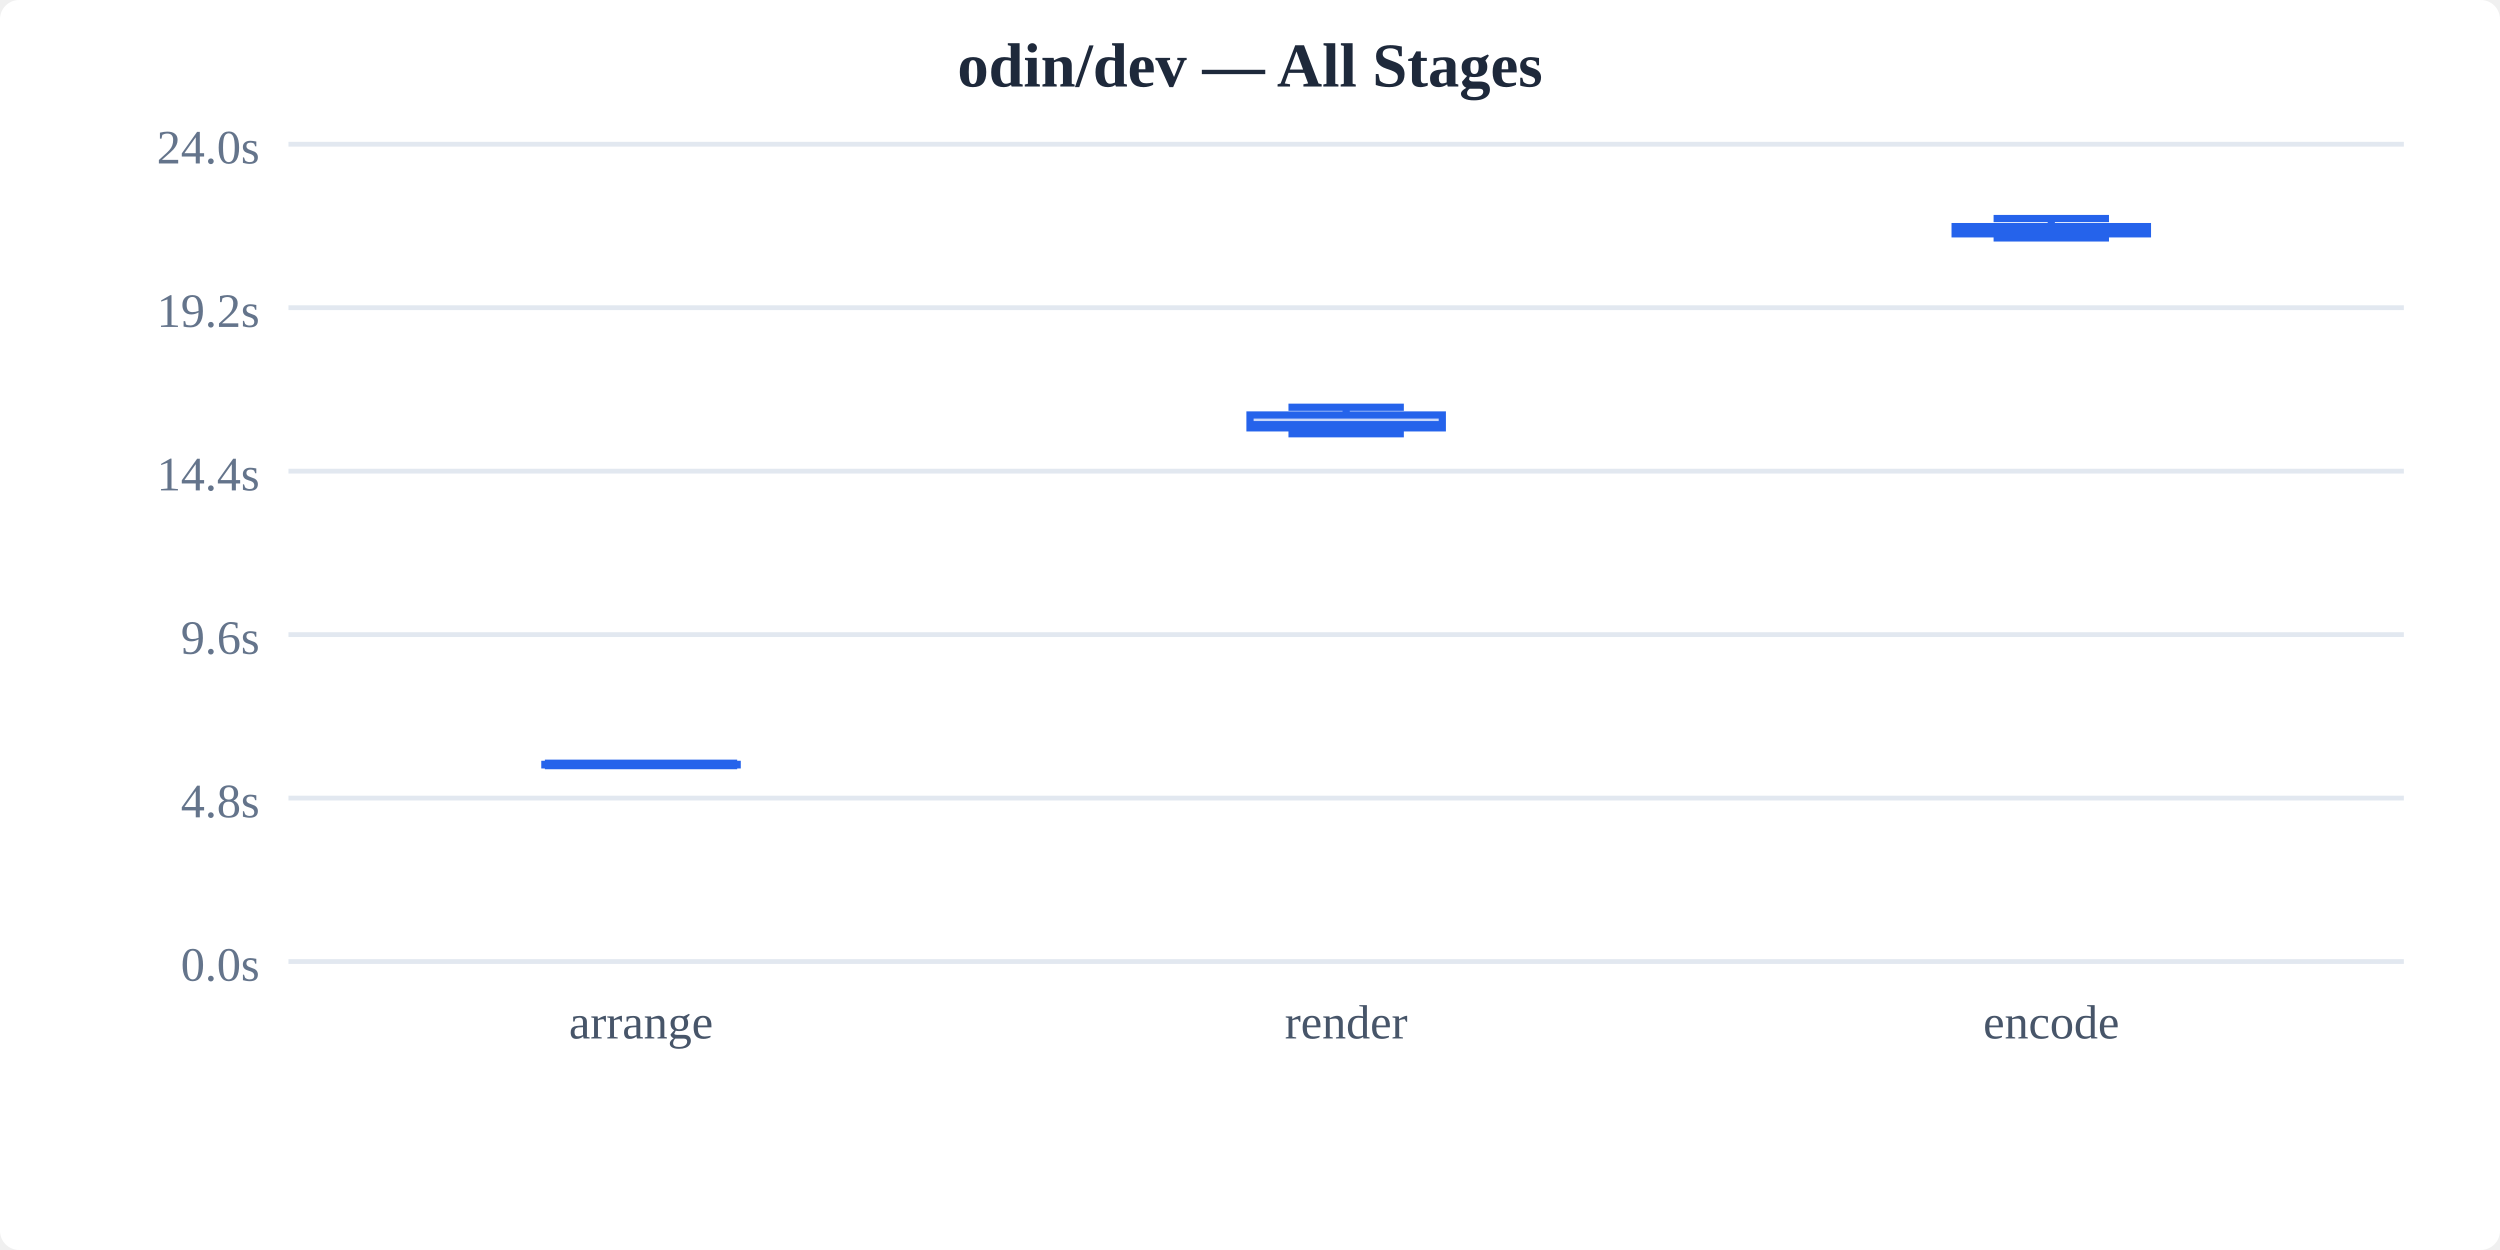
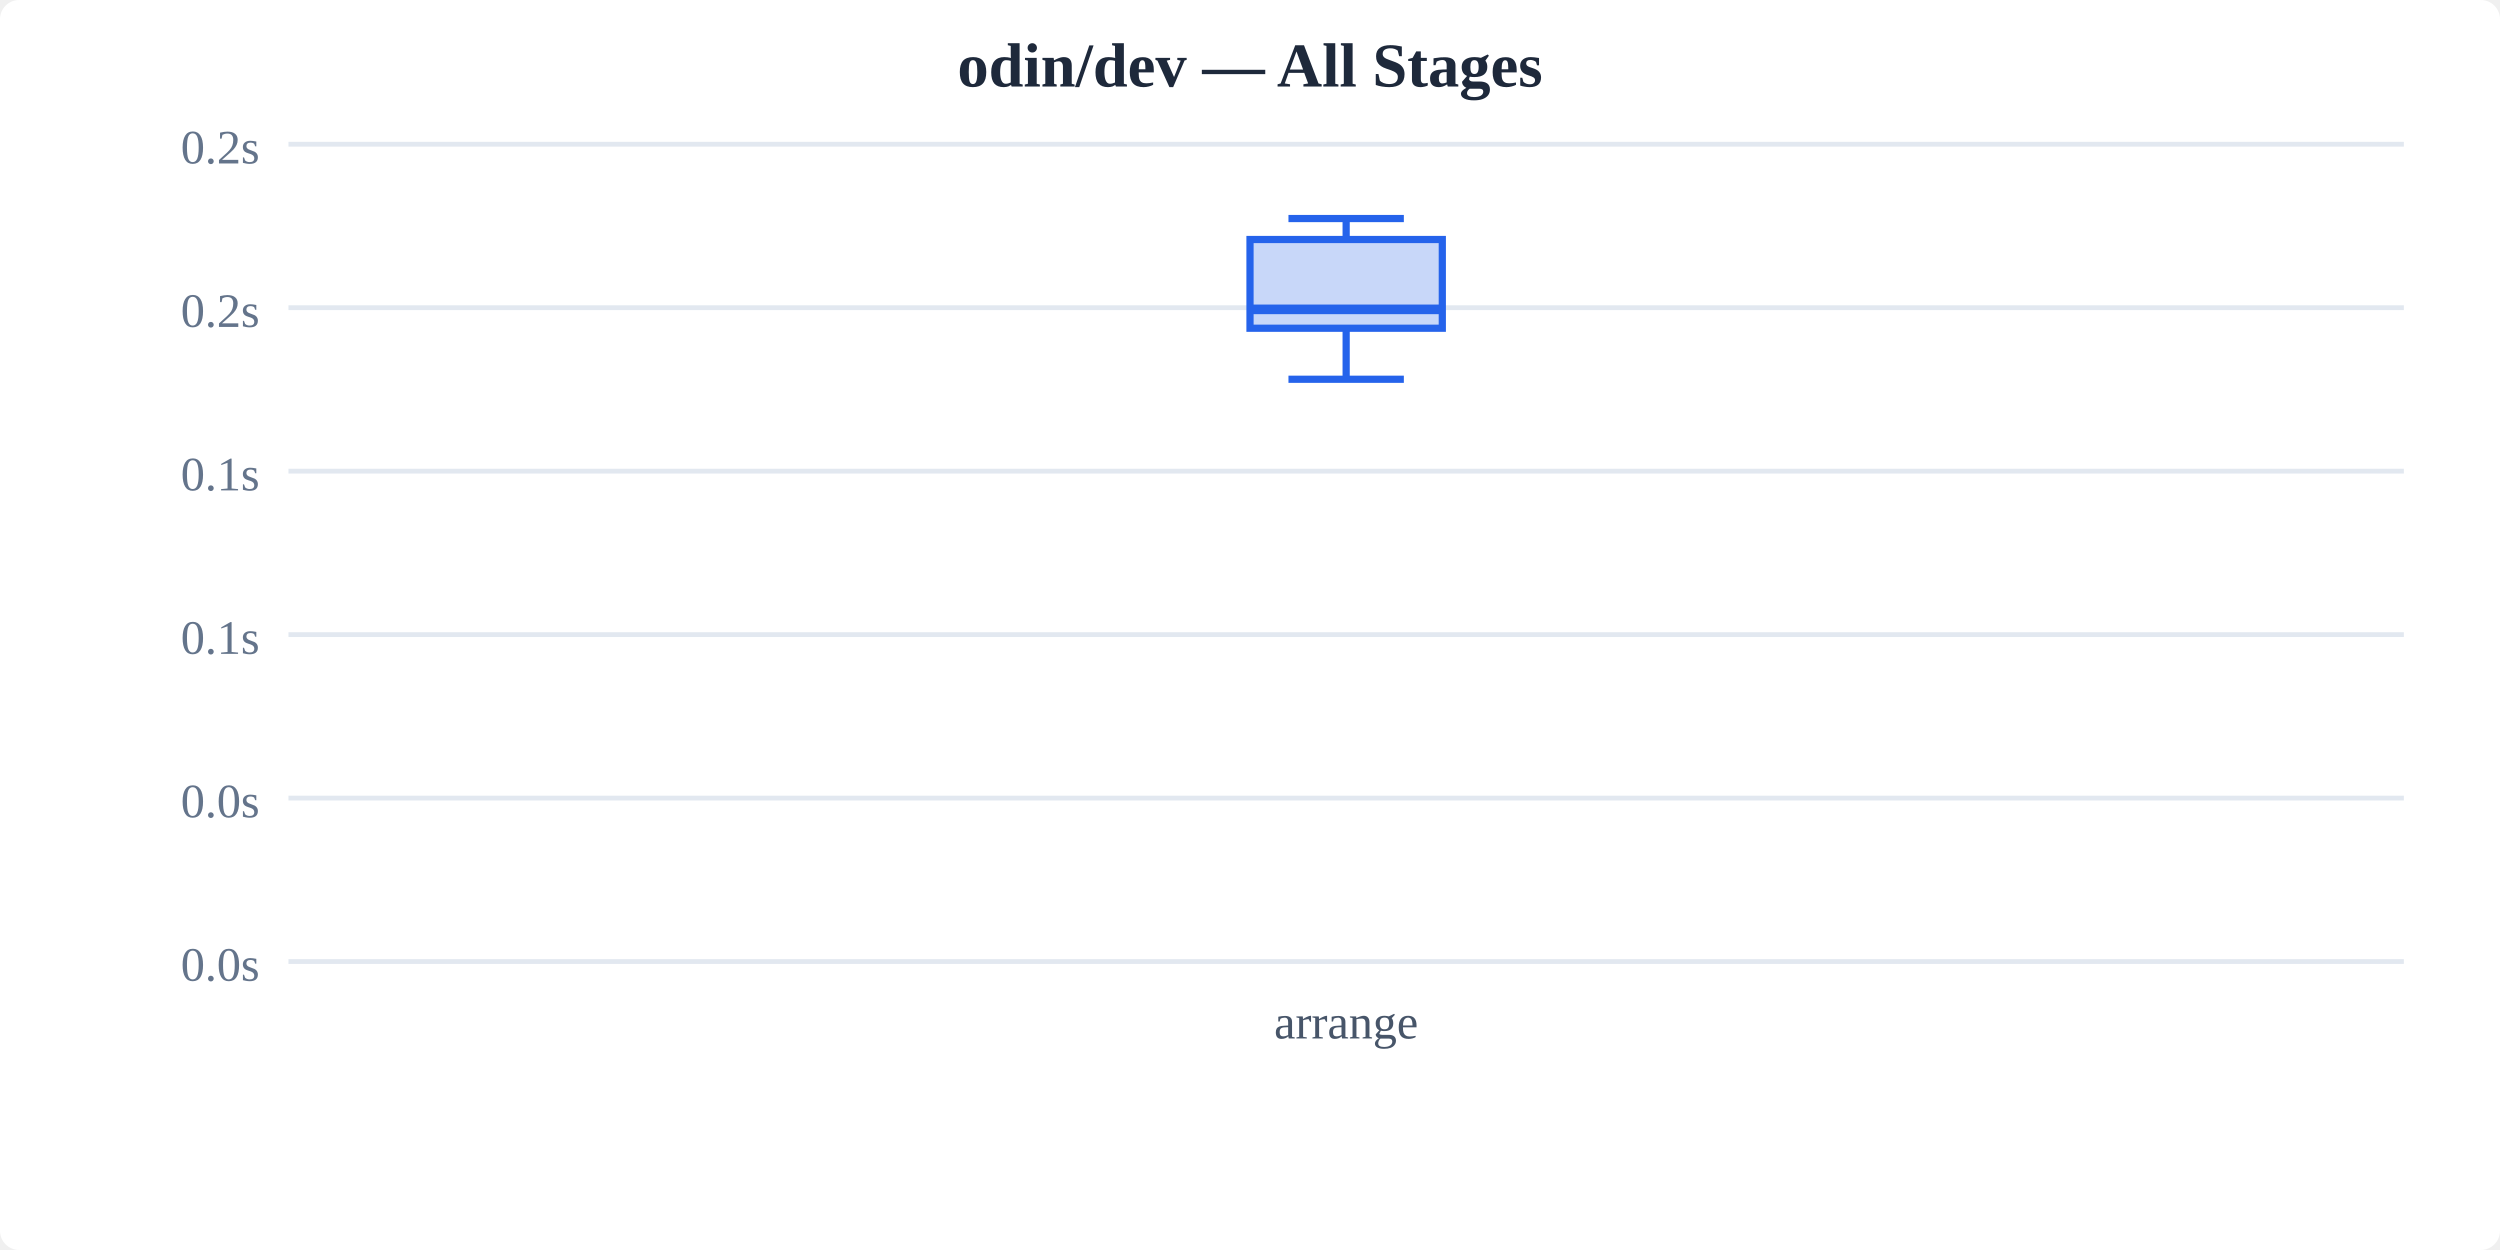
<svg xmlns="http://www.w3.org/2000/svg" width="520" height="260" viewBox="0 0 520 260">
  <rect width="520" height="260" fill="white" rx="4" />
  <text x="260.0" y="18" text-anchor="middle" font-size="13" font-weight="600" fill="#1e293b">odin/dev — All Stages</text>
  <line x1="60" y1="200.0" x2="500" y2="200.0" stroke="#e2e8f0" stroke-width="1" />
  <text x="54" y="204.0" text-anchor="end" font-size="10" fill="#64748b">0.0s</text>
  <line x1="60" y1="166.0" x2="500" y2="166.0" stroke="#e2e8f0" stroke-width="1" />
-   <text x="54" y="170.0" text-anchor="end" font-size="10" fill="#64748b">4.8s</text>
+   <text x="54" y="170.0" text-anchor="end" font-size="10" fill="#64748b">0.0s</text>
  <line x1="60" y1="132.0" x2="500" y2="132.0" stroke="#e2e8f0" stroke-width="1" />
-   <text x="54" y="136.0" text-anchor="end" font-size="10" fill="#64748b">9.6s</text>
-   <line x1="60" y1="98.0" x2="500" y2="98.0" stroke="#e2e8f0" stroke-width="1" />
-   <text x="54" y="102.0" text-anchor="end" font-size="10" fill="#64748b">14.4s</text>
+   <text x="54" y="136.0" text-anchor="end" font-size="10" fill="#64748b">0.1s</text>
+   <line x1="60" y1="98" x2="500" y2="98" stroke="#e2e8f0" stroke-width="1" />
+   <text x="54" y="102" text-anchor="end" font-size="10" fill="#64748b">0.1s</text>
  <line x1="60" y1="64.0" x2="500" y2="64.0" stroke="#e2e8f0" stroke-width="1" />
-   <text x="54" y="68.0" text-anchor="end" font-size="10" fill="#64748b">19.2s</text>
+   <text x="54" y="68.0" text-anchor="end" font-size="10" fill="#64748b">0.2s</text>
  <line x1="60" y1="30.0" x2="500" y2="30.0" stroke="#e2e8f0" stroke-width="1" />
-   <text x="54" y="34.0" text-anchor="end" font-size="10" fill="#64748b">24.0s</text>
-   <text x="133.333" y="216" text-anchor="middle" font-size="10" fill="#475569">arrange</text>
-   <line x1="133.333" y1="159.118" x2="133.333" y2="159.091" stroke="#2563eb" stroke-width="1.5" />
-   <line x1="133.333" y1="158.987" x2="133.333" y2="158.892" stroke="#2563eb" stroke-width="1.5" />
-   <line x1="121.333" y1="159.118" x2="145.333" y2="159.118" stroke="#2563eb" stroke-width="1.5" />
-   <line x1="121.333" y1="158.892" x2="145.333" y2="158.892" stroke="#2563eb" stroke-width="1.5" />
-   <rect x="113.333" y="158.987" width="40" height="0.104" fill="#2563eb" fill-opacity="0.25" stroke="#2563eb" stroke-width="1.5" />
-   <line x1="113.333" y1="159.002" x2="153.333" y2="159.002" stroke="#2563eb" stroke-width="2" />
-   <text x="280.0" y="216" text-anchor="middle" font-size="10" fill="#475569">render</text>
-   <line x1="280.0" y1="90.222" x2="280.0" y2="88.993" stroke="#2563eb" stroke-width="1.5" />
-   <line x1="280.0" y1="86.314" x2="280.0" y2="84.707" stroke="#2563eb" stroke-width="1.5" />
-   <line x1="268.0" y1="90.222" x2="292.0" y2="90.222" stroke="#2563eb" stroke-width="1.5" />
-   <line x1="268.0" y1="84.707" x2="292.0" y2="84.707" stroke="#2563eb" stroke-width="1.5" />
-   <rect x="260.0" y="86.314" width="40" height="2.68" fill="#2563eb" fill-opacity="0.25" stroke="#2563eb" stroke-width="1.5" />
-   <line x1="260.0" y1="88.581" x2="300.0" y2="88.581" stroke="#2563eb" stroke-width="2" />
-   <text x="426.667" y="216" text-anchor="middle" font-size="10" fill="#475569">encode</text>
-   <line x1="426.667" y1="49.489" x2="426.667" y2="48.638" stroke="#2563eb" stroke-width="1.5" />
-   <line x1="426.667" y1="47.131" x2="426.667" y2="45.455" stroke="#2563eb" stroke-width="1.5" />
-   <line x1="414.667" y1="49.489" x2="438.667" y2="49.489" stroke="#2563eb" stroke-width="1.5" />
-   <line x1="414.667" y1="45.455" x2="438.667" y2="45.455" stroke="#2563eb" stroke-width="1.5" />
-   <rect x="406.667" y="47.131" width="40" height="1.507" fill="#2563eb" fill-opacity="0.25" stroke="#2563eb" stroke-width="1.5" />
-   <line x1="406.667" y1="47.999" x2="446.667" y2="47.999" stroke="#2563eb" stroke-width="2" />
+   <text x="54" y="34.0" text-anchor="end" font-size="10" fill="#64748b">0.2s</text>
+   <text x="280.0" y="216" text-anchor="middle" font-size="10" fill="#475569">arrange</text>
+   <line x1="280.0" y1="78.886" x2="280.0" y2="68.272" stroke="#2563eb" stroke-width="1.5" />
+   <line x1="280.0" y1="49.817" x2="280.0" y2="45.455" stroke="#2563eb" stroke-width="1.5" />
+   <line x1="268.0" y1="78.886" x2="292.0" y2="78.886" stroke="#2563eb" stroke-width="1.5" />
+   <line x1="268.0" y1="45.455" x2="292.0" y2="45.455" stroke="#2563eb" stroke-width="1.5" />
+   <rect x="260.0" y="49.817" width="40" height="18.456" fill="#2563eb" fill-opacity="0.25" stroke="#2563eb" stroke-width="1.5" />
+   <line x1="260.0" y1="64.347" x2="300.0" y2="64.347" stroke="#2563eb" stroke-width="2" />
</svg>
